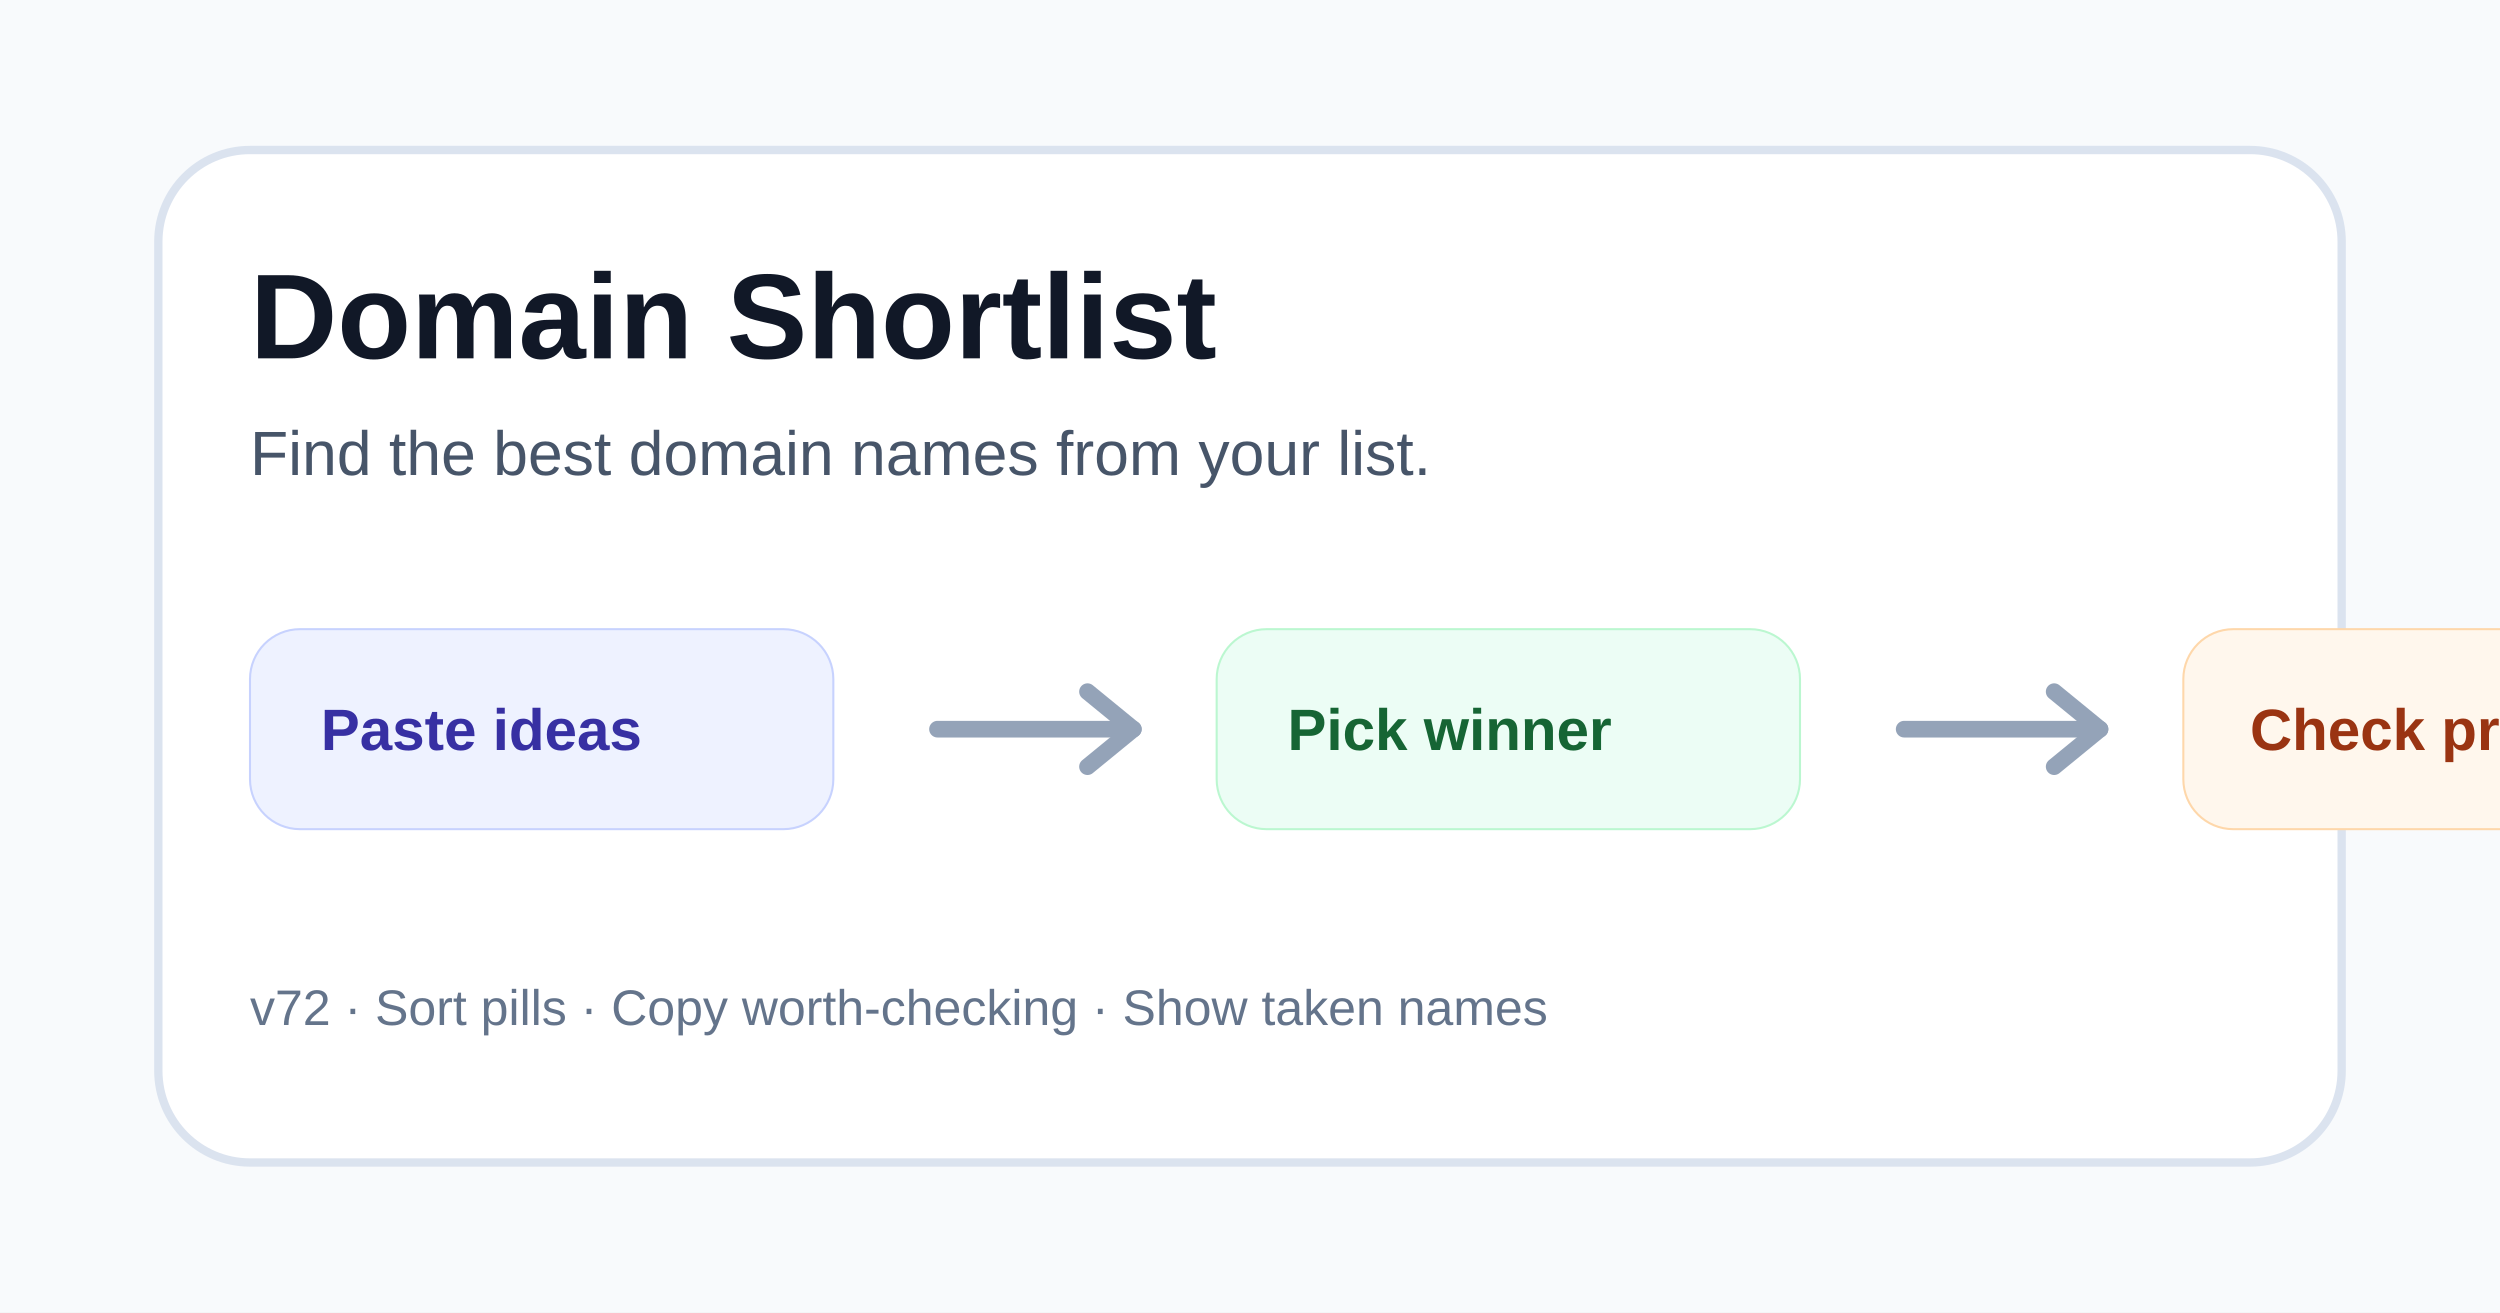
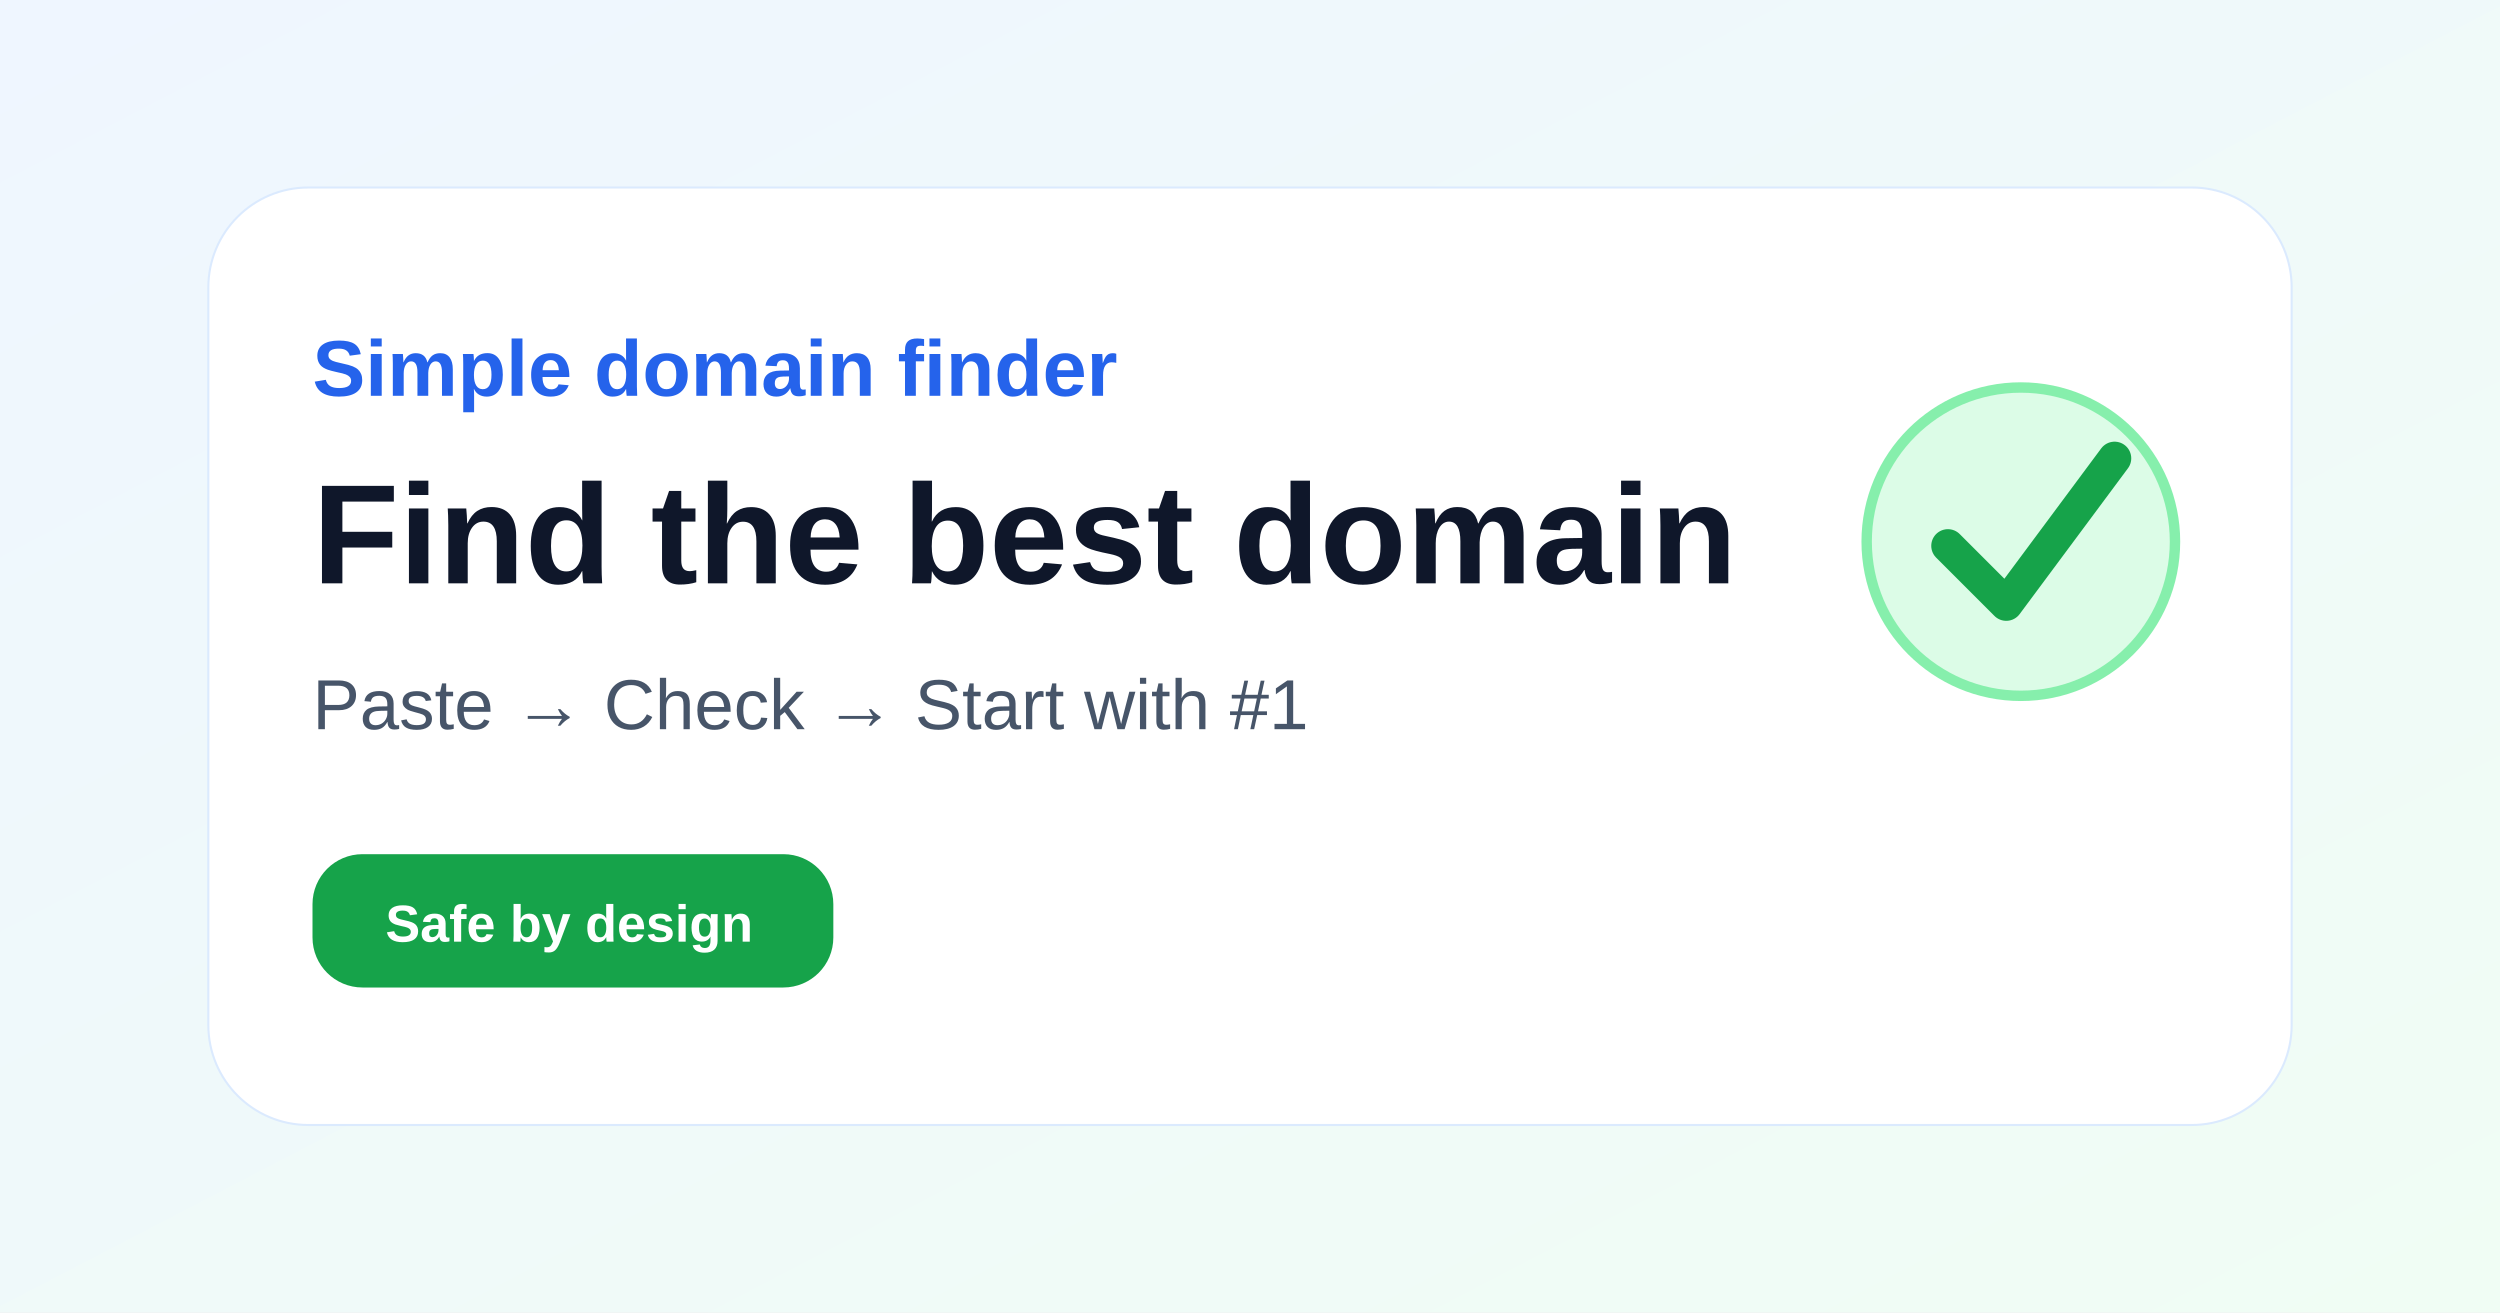
<svg xmlns="http://www.w3.org/2000/svg" width="1200" height="630" viewBox="0 0 1200 630">
-   <rect width="1200" height="630" fill="#f8fafc" />
-   <rect x="76" y="72" width="1048" height="486" rx="44" fill="#ffffff" stroke="#dbe3ef" stroke-width="4" />
-   <text x="120" y="172" fill="#111827" font-family="Arial, Helvetica, sans-serif" font-size="58" font-weight="700">Domain Shortlist</text>
-   <text x="120" y="228" fill="#475569" font-family="Arial, Helvetica, sans-serif" font-size="30">Find the best domain names from your list.</text>
-   <g transform="translate(120 302)">
-     <rect width="280" height="96" rx="24" fill="#eef2ff" stroke="#c7d2fe" />
-     <text x="34" y="58" fill="#3730a3" font-family="Arial, Helvetica, sans-serif" font-size="28" font-weight="700">Paste ideas</text>
-     <path d="M330 48h94" stroke="#94a3b8" stroke-width="8" stroke-linecap="round" />
-     <path d="M424 48l-22-18m22 18l-22 18" stroke="#94a3b8" stroke-width="8" stroke-linecap="round" stroke-linejoin="round" />
-     <rect x="464" width="280" height="96" rx="24" fill="#ecfdf5" stroke="#bbf7d0" />
-     <text x="498" y="58" fill="#166534" font-family="Arial, Helvetica, sans-serif" font-size="28" font-weight="700">Pick winner</text>
-     <path d="M794 48h94" stroke="#94a3b8" stroke-width="8" stroke-linecap="round" />
-     <path d="M888 48l-22-18m22 18l-22 18" stroke="#94a3b8" stroke-width="8" stroke-linecap="round" stroke-linejoin="round" />
-     <rect x="928" width="220" height="96" rx="24" fill="#fff7ed" stroke="#fed7aa" />
-     <text x="960" y="58" fill="#9a3412" font-family="Arial, Helvetica, sans-serif" font-size="28" font-weight="700">Check price</text>
-   </g>
-   <text x="120" y="492" fill="#64748b" font-family="Arial, Helvetica, sans-serif" font-size="24">v72 · Sort pills · Copy worth-checking · Show taken names</text>
+   <defs>
+     <linearGradient id="bg" x1="0" x2="1" y1="0" y2="1">
+       <stop stop-color="#eff6ff" />
+       <stop offset="1" stop-color="#f0fdf4" />
+     </linearGradient>
+   </defs>
+   <rect width="1200" height="630" fill="url(#bg)" />
+   <rect x="100" y="90" width="1000" height="450" rx="48" fill="#fff" stroke="#dbeafe" />
+   <text x="150" y="190" font-family="Arial, sans-serif" font-size="38" fill="#2563eb" font-weight="700">Simple domain finder</text>
+   <text x="150" y="280" font-family="Arial, sans-serif" font-size="68" fill="#0f172a" font-weight="800">Find the best domain</text>
+   <text x="150" y="350" font-family="Arial, sans-serif" font-size="34" fill="#475569">Paste → Check → Start with #1</text>
+   <rect x="150" y="410" width="250" height="64" rx="24" fill="#16a34a" />
+   <text x="185" y="452" font-family="Arial, sans-serif" font-size="25" fill="#fff" font-weight="700">Safe by design</text>
+   <circle cx="970" cy="260" r="74" fill="#dcfce7" stroke="#86efac" stroke-width="5" />
+   <path d="M935 262l28 28 52-70" fill="none" stroke="#16a34a" stroke-width="16" stroke-linecap="round" stroke-linejoin="round" />
</svg>
